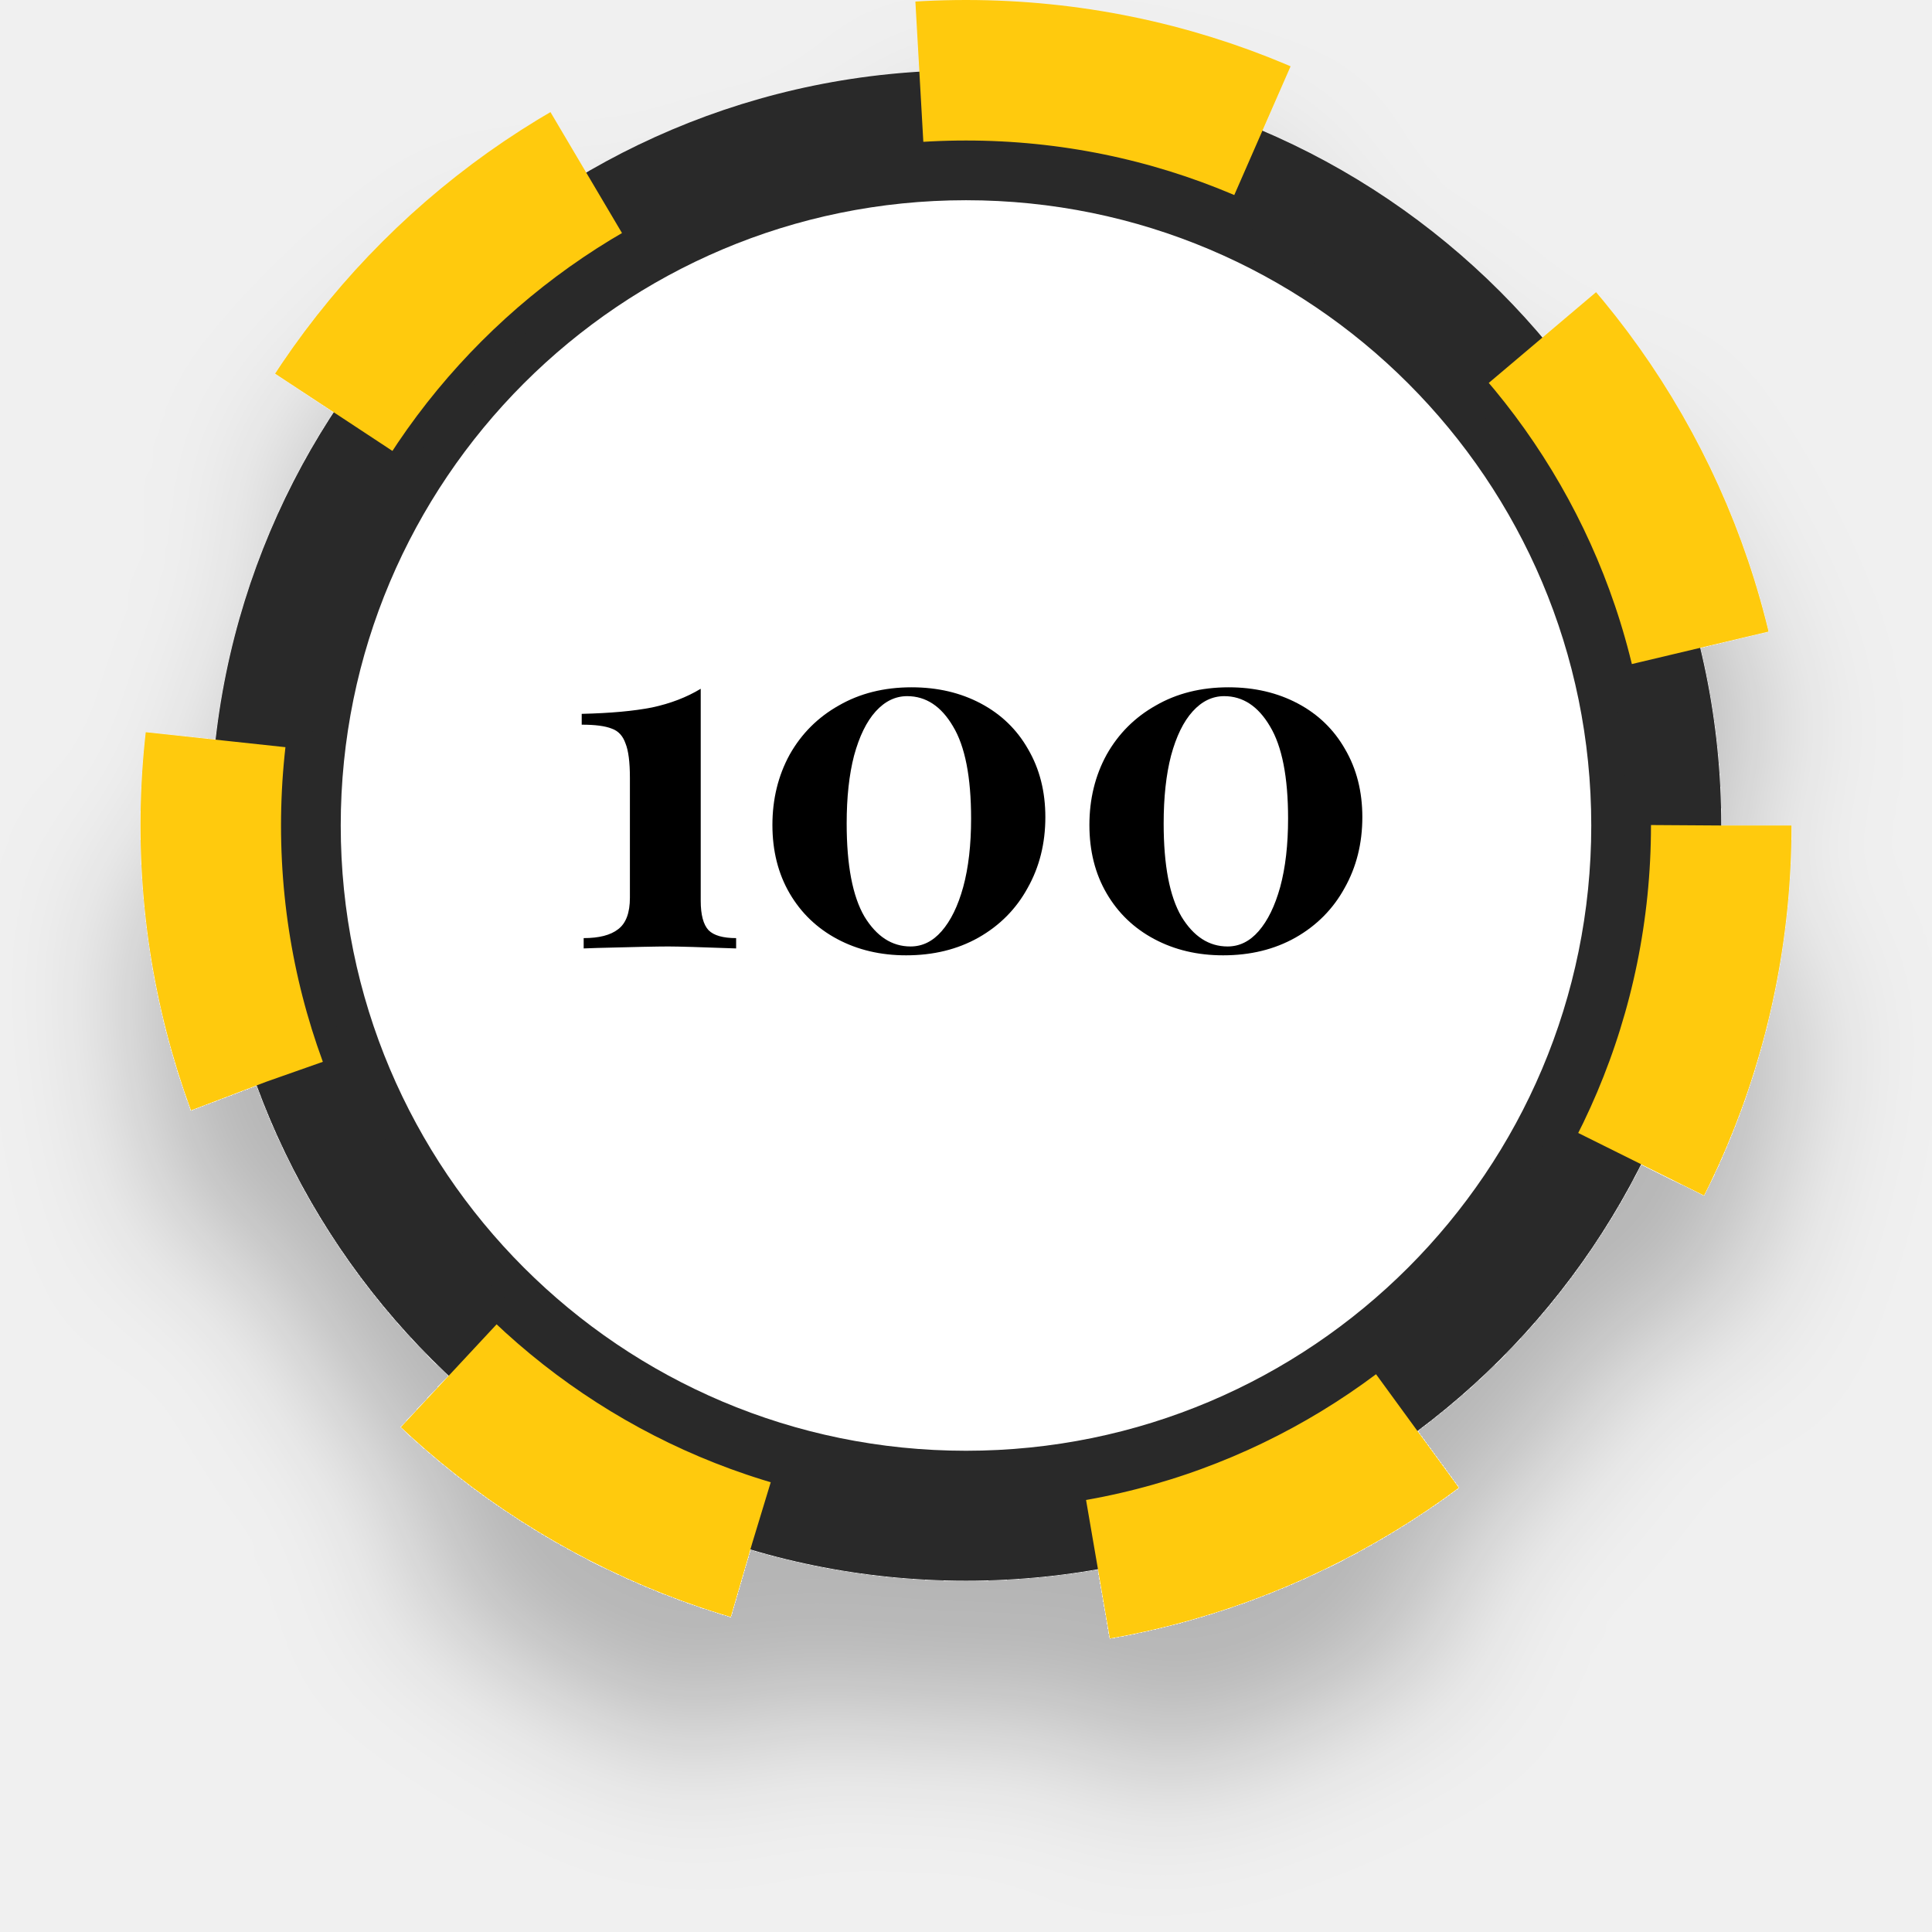
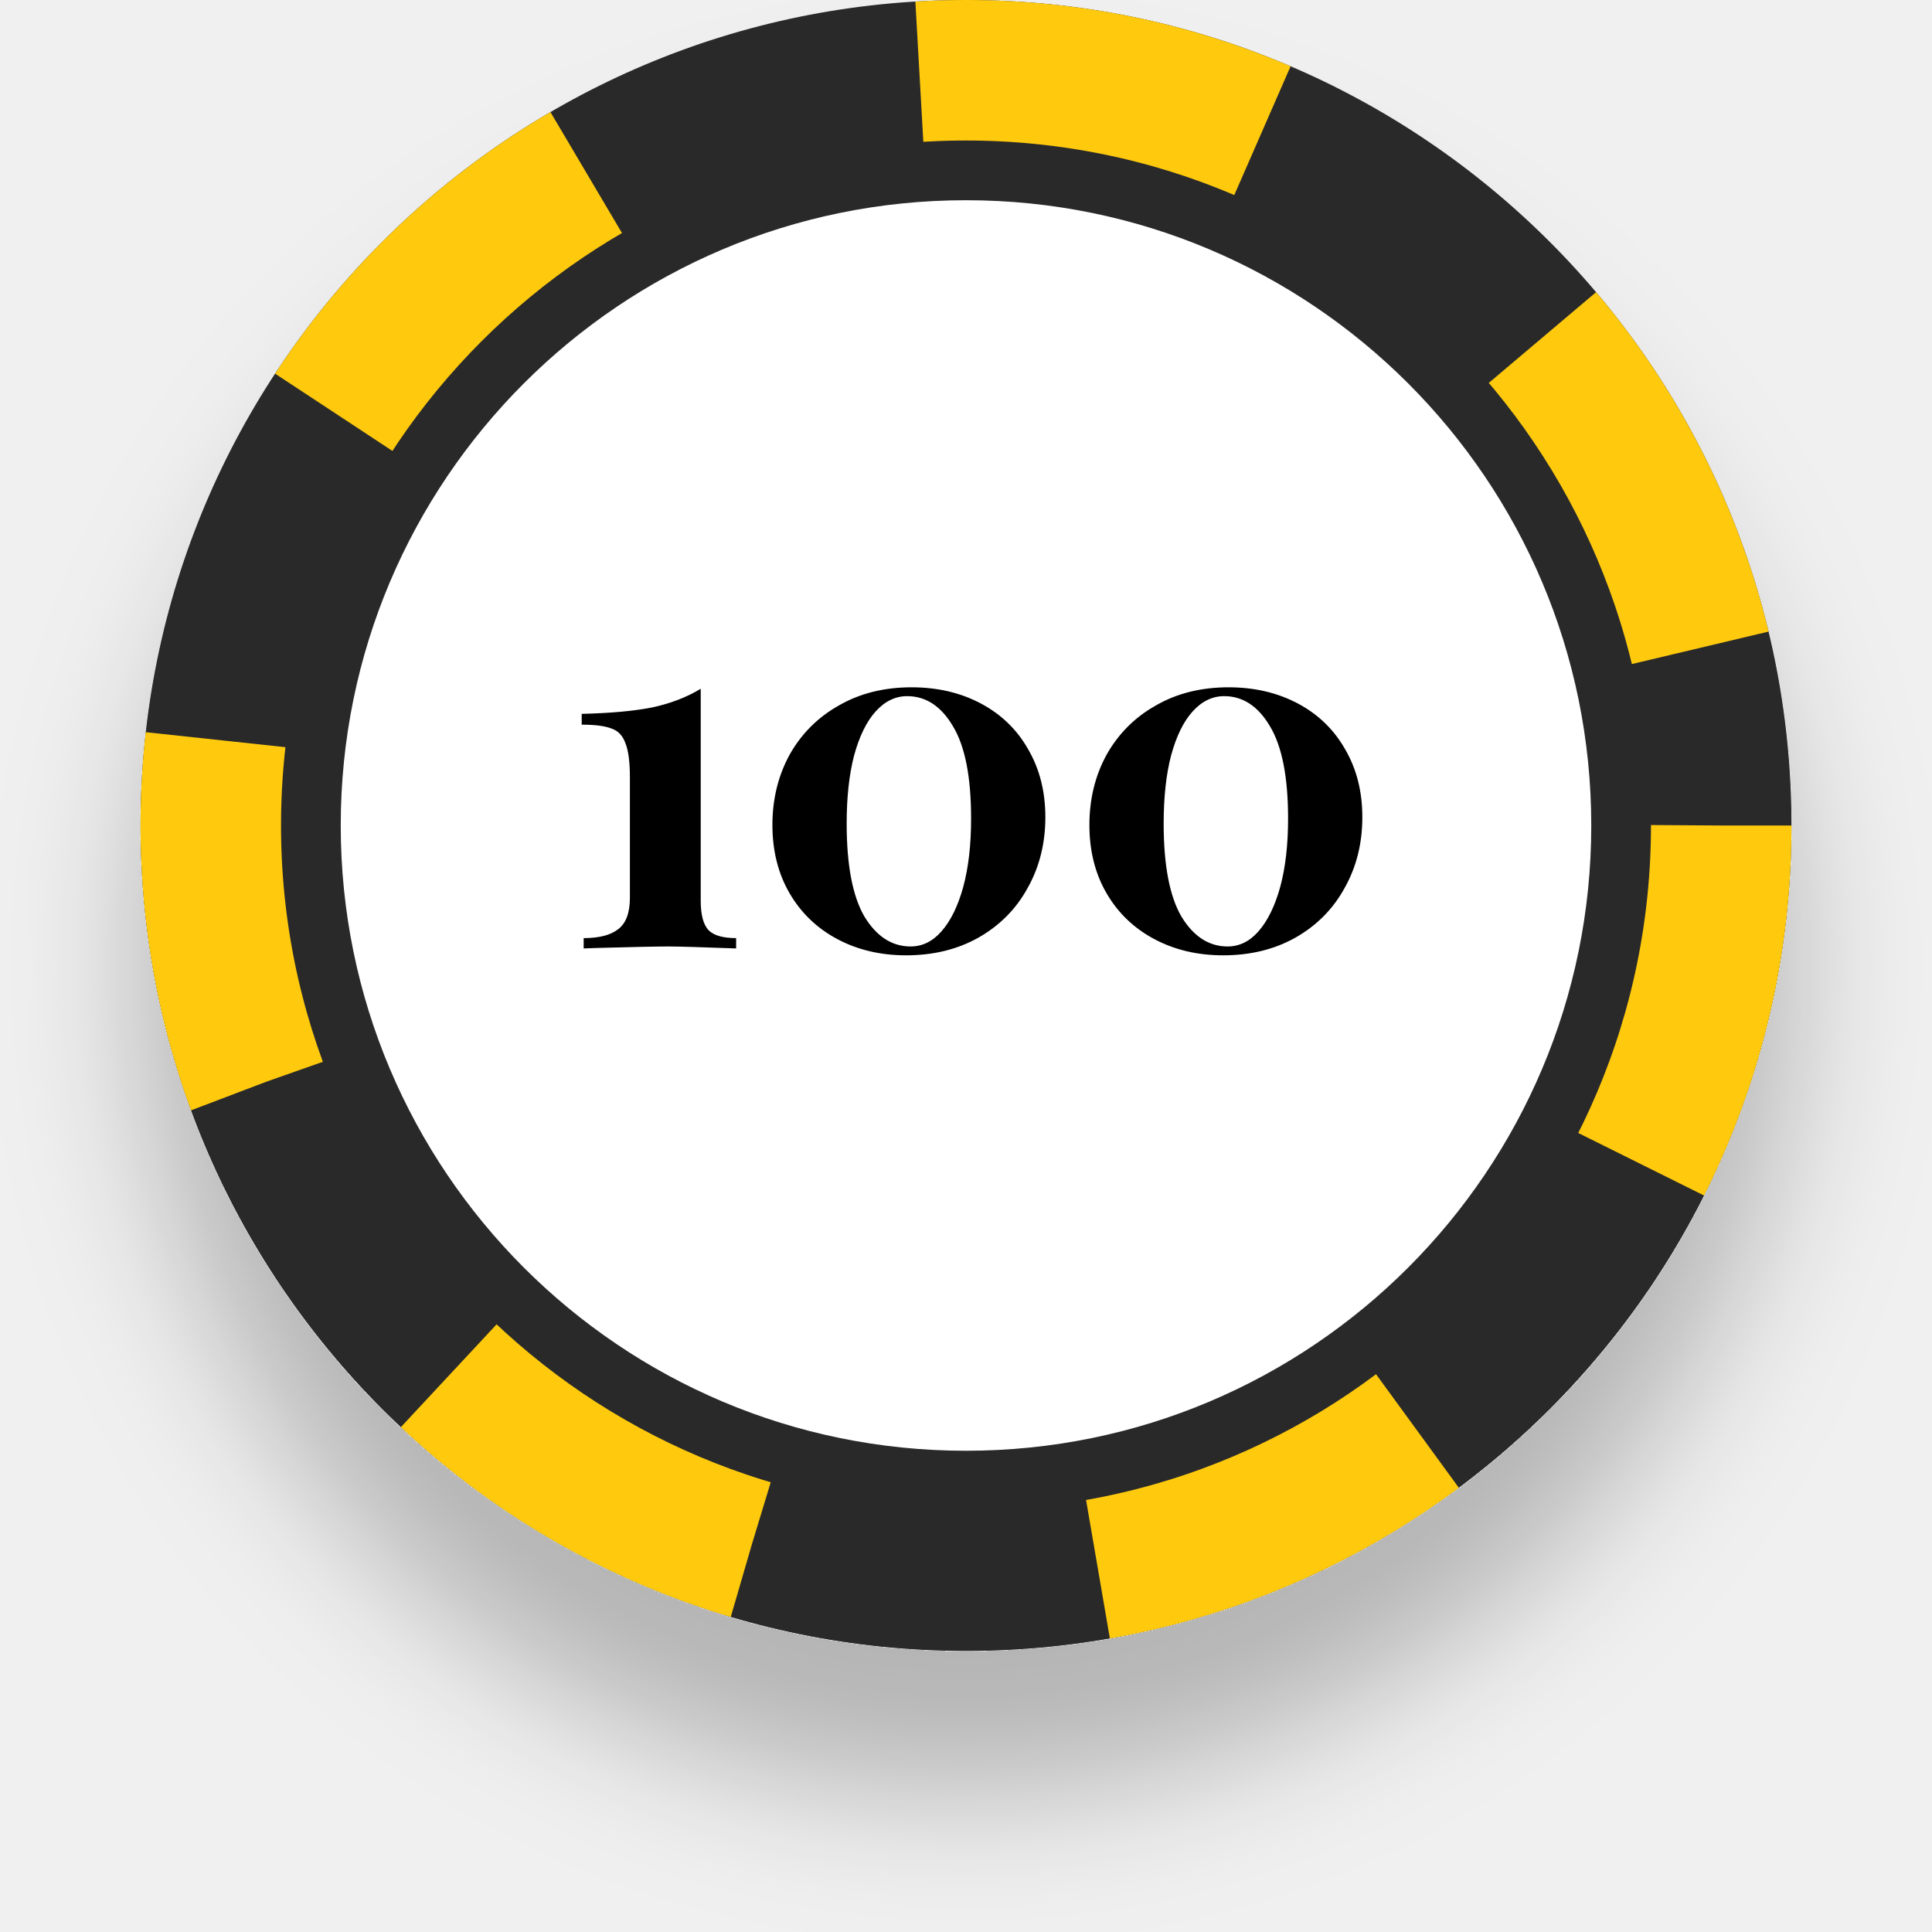
<svg xmlns="http://www.w3.org/2000/svg" width="55" height="55" viewBox="0 0 55 55" fill="none">
  <g filter="url(#filter0_d)">
+     <circle cx="27.5" cy="23.5" r="23.5" fill="#292929" />
    <circle cx="27.5" cy="23.5" r="21.5" fill="#292929" stroke="#FFCA0D" stroke-width="4" stroke-dasharray="10 10" />
    <circle cx="27.5" cy="23.5" r="18.3" fill="white" stroke="#292929" />
    <path d="M19.948 25.642C19.948 26.043 20.023 26.323 20.172 26.482C20.321 26.631 20.583 26.706 20.956 26.706V27C19.948 26.963 19.304 26.944 19.024 26.944C18.716 26.944 18.044 26.958 17.008 26.986L16.616 27V26.706C17.055 26.706 17.381 26.622 17.596 26.454C17.82 26.286 17.932 25.987 17.932 25.558V22.142C17.932 21.694 17.89 21.367 17.806 21.162C17.731 20.947 17.601 20.807 17.414 20.742C17.227 20.667 16.943 20.63 16.56 20.63V20.322C17.372 20.303 18.039 20.243 18.562 20.14C19.085 20.028 19.547 19.851 19.948 19.608V25.642ZM25.951 19.566C26.689 19.566 27.347 19.72 27.925 20.028C28.504 20.336 28.952 20.77 29.269 21.33C29.596 21.89 29.759 22.534 29.759 23.262C29.759 24.009 29.591 24.681 29.255 25.278C28.929 25.875 28.462 26.347 27.855 26.692C27.258 27.028 26.572 27.196 25.797 27.196C25.069 27.196 24.416 27.042 23.837 26.734C23.259 26.426 22.806 25.992 22.479 25.432C22.153 24.872 21.989 24.223 21.989 23.486C21.989 22.749 22.153 22.081 22.479 21.484C22.815 20.887 23.282 20.42 23.879 20.084C24.477 19.739 25.167 19.566 25.951 19.566ZM25.825 19.818C25.489 19.818 25.191 19.963 24.929 20.252C24.668 20.541 24.463 20.961 24.313 21.512C24.173 22.053 24.103 22.697 24.103 23.444C24.103 24.629 24.271 25.511 24.607 26.09C24.953 26.659 25.391 26.944 25.923 26.944C26.259 26.944 26.553 26.799 26.805 26.51C27.067 26.211 27.272 25.791 27.421 25.25C27.571 24.699 27.645 24.051 27.645 23.304C27.645 22.119 27.473 21.241 27.127 20.672C26.791 20.103 26.357 19.818 25.825 19.818ZM34.975 19.566C35.712 19.566 36.37 19.72 36.949 20.028C37.528 20.336 37.975 20.77 38.293 21.33C38.62 21.89 38.783 22.534 38.783 23.262C38.783 24.009 38.615 24.681 38.279 25.278C37.952 25.875 37.486 26.347 36.879 26.692C36.282 27.028 35.596 27.196 34.821 27.196C34.093 27.196 33.44 27.042 32.861 26.734C32.282 26.426 31.829 25.992 31.503 25.432C31.176 24.872 31.013 24.223 31.013 23.486C31.013 22.749 31.176 22.081 31.503 21.484C31.839 20.887 32.306 20.42 32.903 20.084C33.5 19.739 34.191 19.566 34.975 19.566ZM34.849 19.818C34.513 19.818 34.214 19.963 33.953 20.252C33.691 20.541 33.486 20.961 33.337 21.512C33.197 22.053 33.127 22.697 33.127 23.444C33.127 24.629 33.295 25.511 33.631 26.09C33.976 26.659 34.415 26.944 34.947 26.944C35.283 26.944 35.577 26.799 35.829 26.51C36.09 26.211 36.295 25.791 36.445 25.25C36.594 24.699 36.669 24.051 36.669 23.304C36.669 22.119 36.496 21.241 36.151 20.672C35.815 20.103 35.381 19.818 34.849 19.818Z" fill="black" />
  </g>
  <defs>
    <filter id="filter0_d" x="0" y="0" width="55" height="55" filterUnits="userSpaceOnUse" color-interpolation-filters="sRGB">
      <feFlood flood-opacity="0" result="BackgroundImageFix" />
      <feColorMatrix in="SourceAlpha" type="matrix" values="0 0 0 0 0 0 0 0 0 0 0 0 0 0 0 0 0 0 127 0" result="hardAlpha" />
      <feOffset dy="4" />
      <feGaussianBlur stdDeviation="2" />
      <feComposite in2="hardAlpha" operator="out" />
      <feColorMatrix type="matrix" values="0 0 0 0 0 0 0 0 0 0 0 0 0 0 0 0 0 0 0.25 0" />
      <feBlend mode="normal" in2="BackgroundImageFix" result="effect1_dropShadow" />
      <feBlend mode="normal" in="SourceGraphic" in2="effect1_dropShadow" result="shape" />
    </filter>
  </defs>
</svg>
